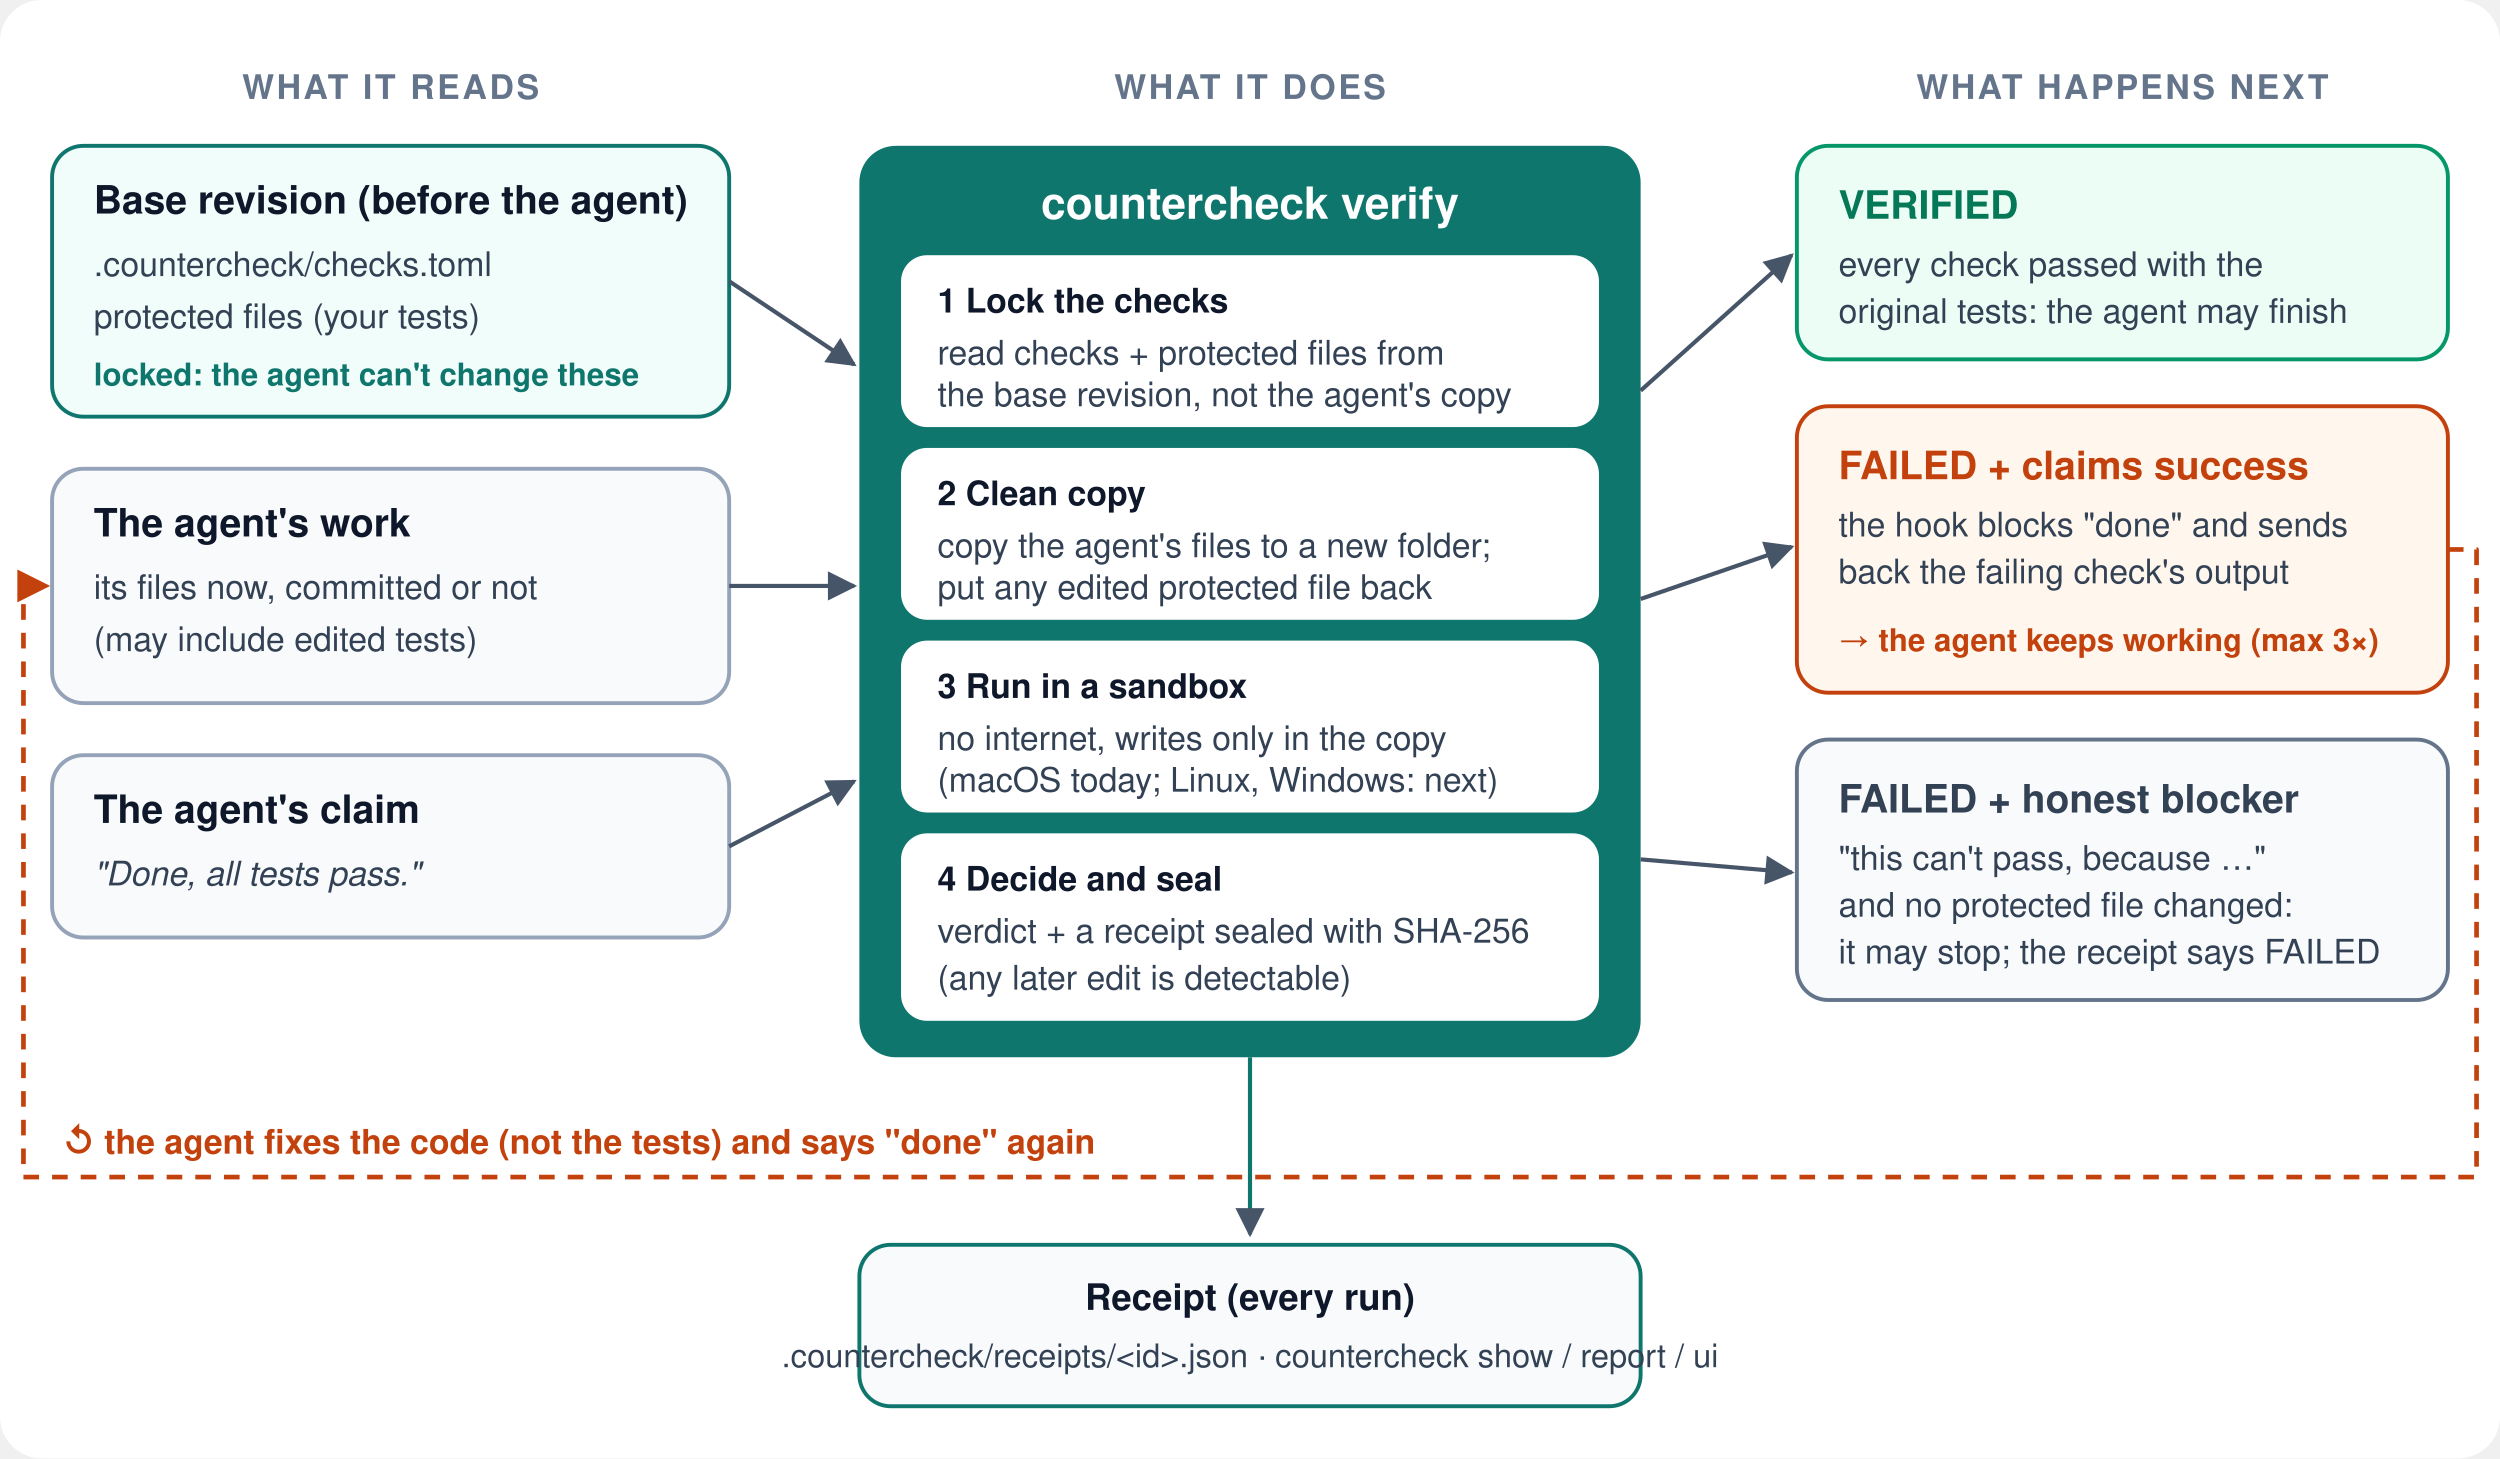
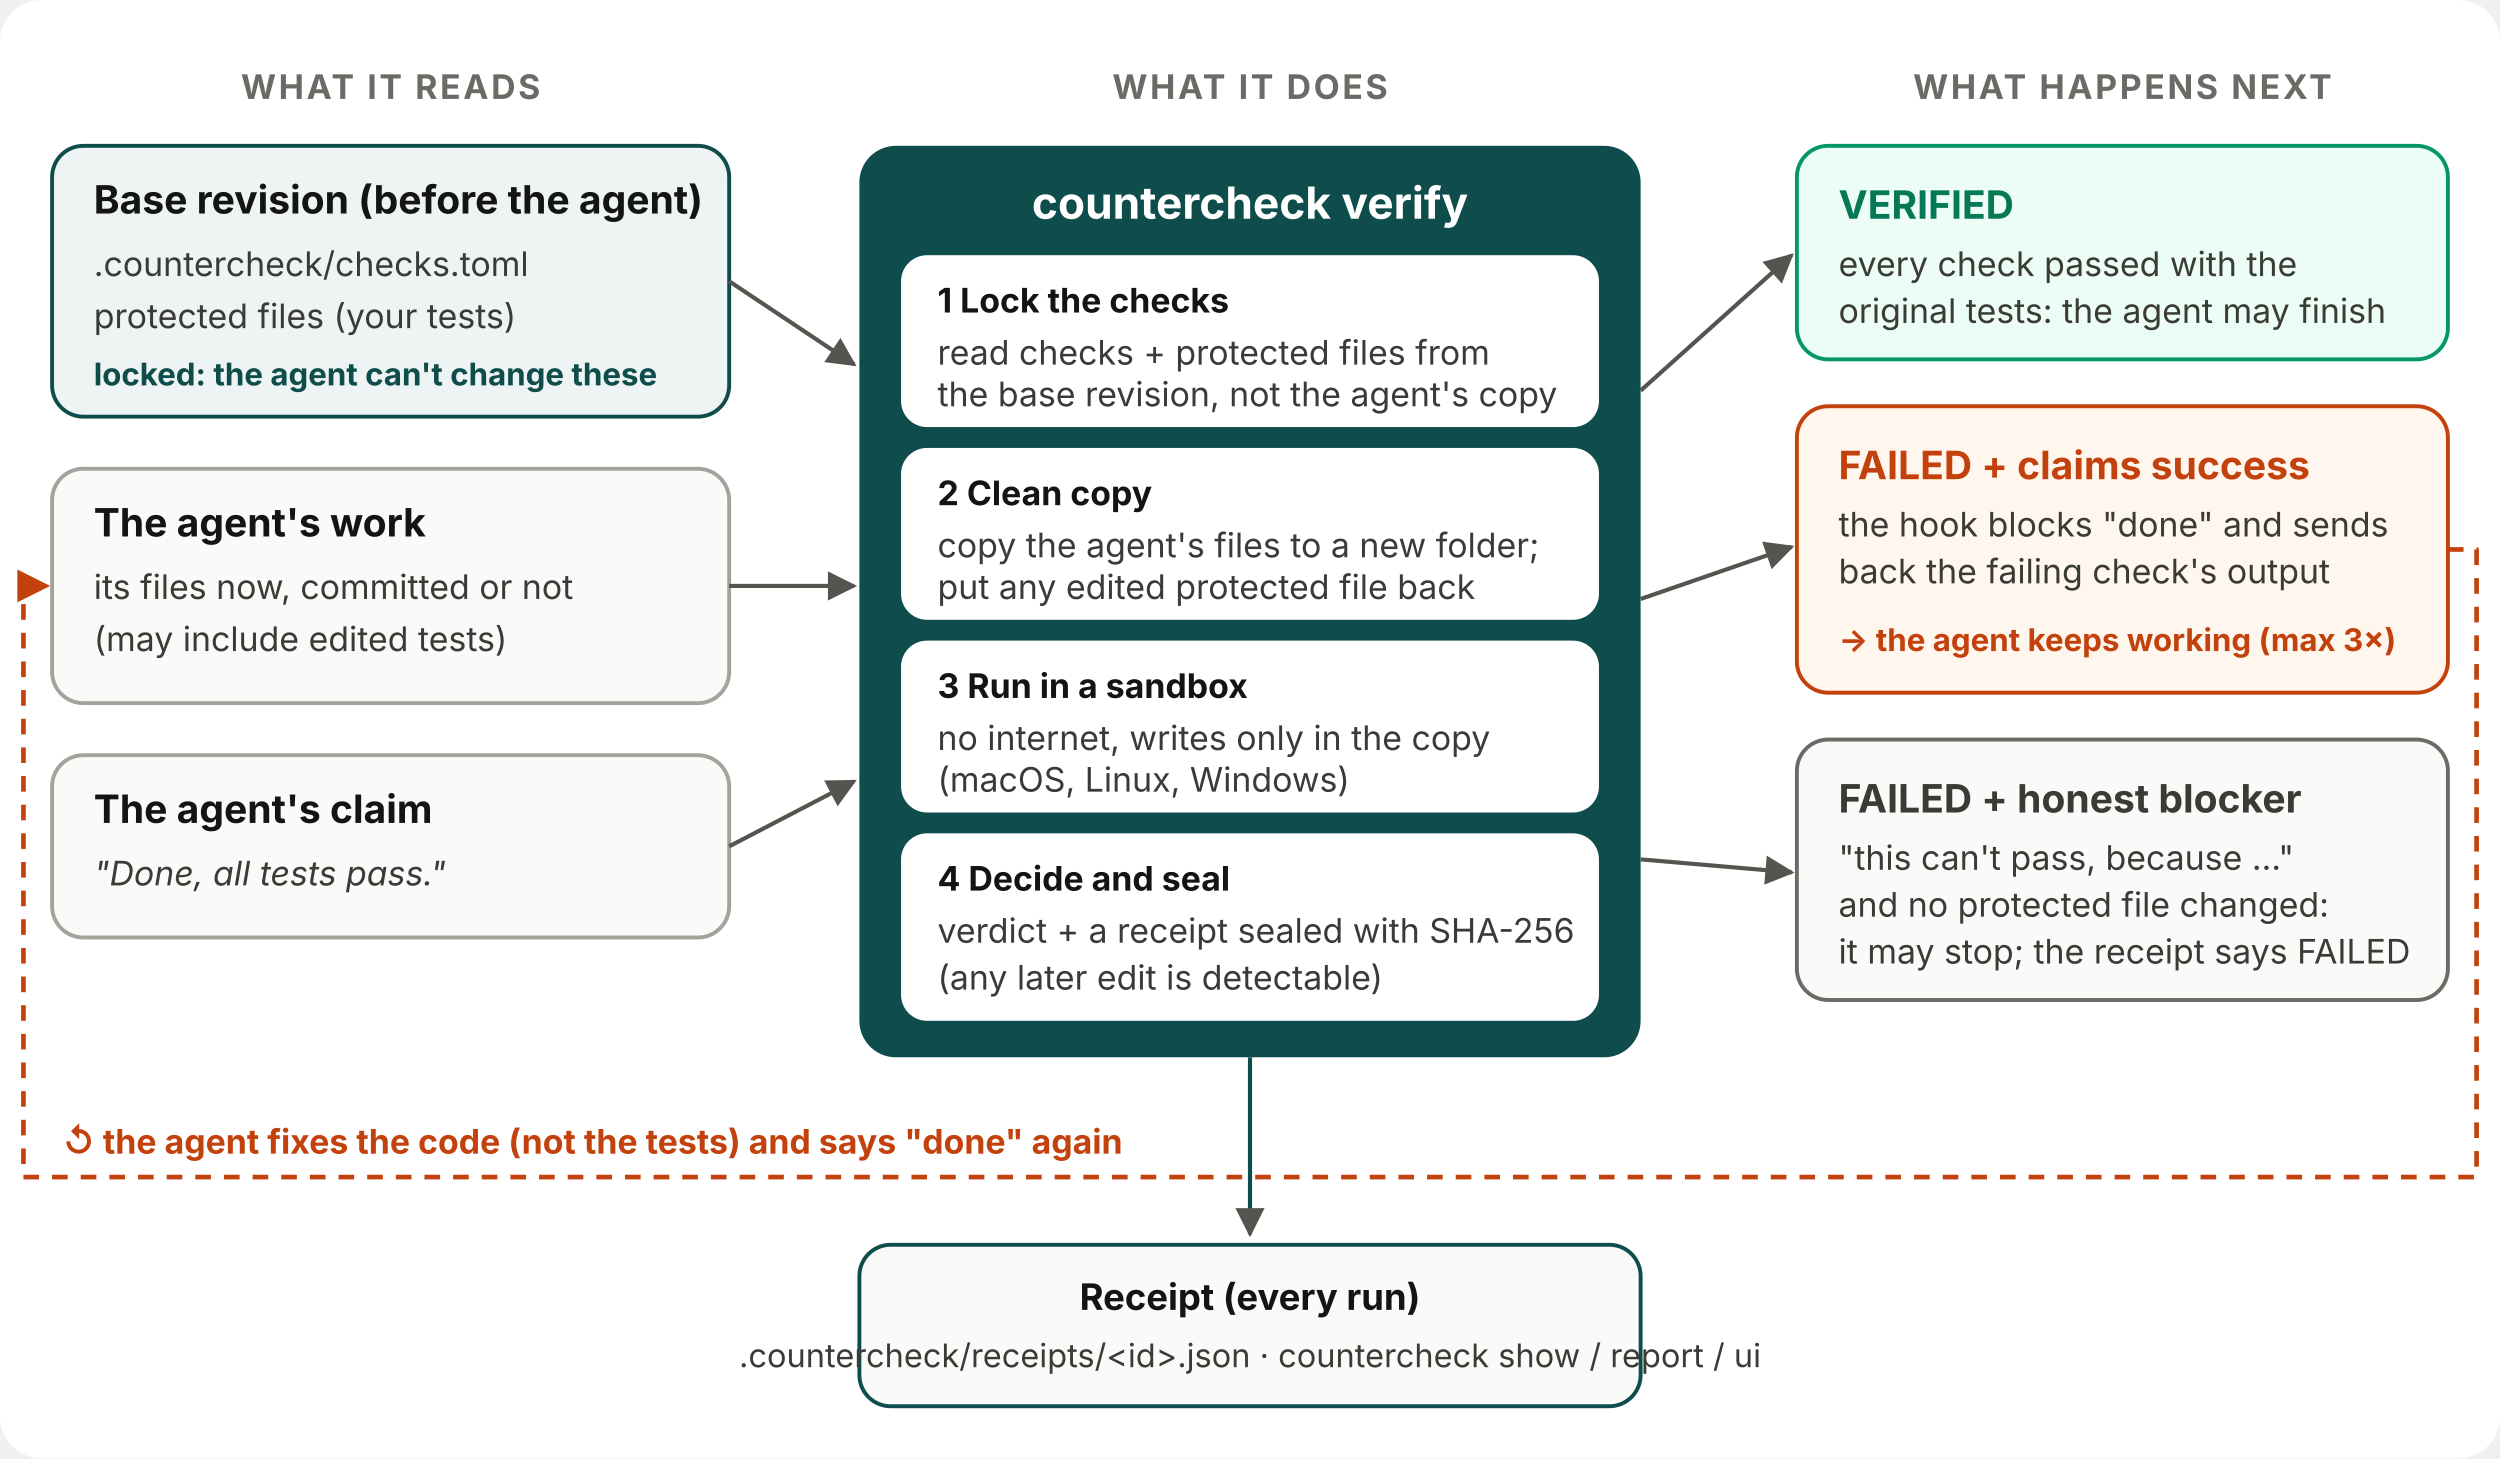
- <svg xmlns="http://www.w3.org/2000/svg" width="960" height="560" viewBox="0 0 960 560" font-family="-apple-system, BlinkMacSystemFont, 'Segoe UI', Helvetica, Arial, sans-serif">
+ <svg xmlns="http://www.w3.org/2000/svg" width="960" height="560" viewBox="0 0 960 560" font-family="Inter, -apple-system, BlinkMacSystemFont, 'Segoe UI', Helvetica, Arial, sans-serif">
  <defs>
    <marker id="arrow" viewBox="0 0 10 10" refX="9" refY="5" markerWidth="7" markerHeight="7" orient="auto-start-reverse">
-       <path d="M0,0 L10,5 L0,10 z" fill="#475569" />
+       <path d="M0,0 L10,5 L0,10 z" fill="#55554F" />
    </marker>
    <marker id="arrowCoral" viewBox="0 0 10 10" refX="9" refY="5" markerWidth="7" markerHeight="7" orient="auto-start-reverse">
      <path d="M0,0 L10,5 L0,10 z" fill="#C2410C" />
    </marker>
  </defs>
  <rect width="960" height="560" rx="16" fill="#FFFFFF" />
-   <text x="150" y="38" text-anchor="middle" font-size="13" font-weight="700" fill="#64748B" letter-spacing="1">WHAT IT READS</text>
-   <text x="480" y="38" text-anchor="middle" font-size="13" font-weight="700" fill="#64748B" letter-spacing="1">WHAT IT DOES</text>
-   <text x="815" y="38" text-anchor="middle" font-size="13" font-weight="700" fill="#64748B" letter-spacing="1">WHAT HAPPENS NEXT</text>
+   <text x="150" y="38" text-anchor="middle" font-size="13" font-weight="700" fill="#6B6B66" letter-spacing="1">WHAT IT READS</text>
+   <text x="480" y="38" text-anchor="middle" font-size="13" font-weight="700" fill="#6B6B66" letter-spacing="1">WHAT IT DOES</text>
+   <text x="815" y="38" text-anchor="middle" font-size="13" font-weight="700" fill="#6B6B66" letter-spacing="1">WHAT HAPPENS NEXT</text>
  <g>
-     <rect x="20" y="56" width="260" height="104" rx="12" fill="#F0FDFA" stroke="#0F766E" stroke-width="1.5" />
-     <text x="36" y="82" font-size="15" font-weight="700" fill="#0F172A">Base revision (before the agent)</text>
-     <text x="36" y="106" font-size="13" fill="#334155">.countercheck/checks.toml</text>
-     <text x="36" y="126" font-size="13" fill="#334155">protected files (your tests)</text>
-     <text x="36" y="148" font-size="12" font-weight="700" fill="#0F766E">locked: the agent can't change these</text>
+     <rect x="20" y="56" width="260" height="104" rx="12" fill="#EEF4F3" stroke="#0F4C4C" stroke-width="1.5" />
+     <text x="36" y="82" font-size="15" font-weight="700" fill="#141414">Base revision (before the agent)</text>
+     <text x="36" y="106" font-size="13" fill="#3A3A36">.countercheck/checks.toml</text>
+     <text x="36" y="126" font-size="13" fill="#3A3A36">protected files (your tests)</text>
+     <text x="36" y="148" font-size="12" font-weight="700" fill="#0F4C4C">locked: the agent can't change these</text>
  </g>
  <g>
-     <rect x="20" y="180" width="260" height="90" rx="12" fill="#F8FAFC" stroke="#94A3B8" stroke-width="1.5" />
-     <text x="36" y="206" font-size="15" font-weight="700" fill="#0F172A">The agent's work</text>
-     <text x="36" y="230" font-size="13" fill="#334155">its files now, committed or not</text>
-     <text x="36" y="250" font-size="13" fill="#334155">(may include edited tests)</text>
+     <rect x="20" y="180" width="260" height="90" rx="12" fill="#FAFAF9" stroke="#A3A39C" stroke-width="1.5" />
+     <text x="36" y="206" font-size="15" font-weight="700" fill="#141414">The agent's work</text>
+     <text x="36" y="230" font-size="13" fill="#3A3A36">its files now, committed or not</text>
+     <text x="36" y="250" font-size="13" fill="#3A3A36">(may include edited tests)</text>
  </g>
  <g>
-     <rect x="20" y="290" width="260" height="70" rx="12" fill="#F8FAFC" stroke="#94A3B8" stroke-width="1.5" />
-     <text x="36" y="316" font-size="15" font-weight="700" fill="#0F172A">The agent's claim</text>
-     <text x="36" y="340" font-size="13" font-style="italic" fill="#334155">"Done, all tests pass."</text>
+     <rect x="20" y="290" width="260" height="70" rx="12" fill="#FAFAF9" stroke="#A3A39C" stroke-width="1.5" />
+     <text x="36" y="316" font-size="15" font-weight="700" fill="#141414">The agent's claim</text>
+     <text x="36" y="340" font-size="13" font-style="italic" fill="#3A3A36">"Done, all tests pass."</text>
  </g>
-   <line x1="280" y1="108" x2="328" y2="140" stroke="#475569" stroke-width="1.6" marker-end="url(#arrow)" />
-   <line x1="280" y1="225" x2="328" y2="225" stroke="#475569" stroke-width="1.6" marker-end="url(#arrow)" />
-   <line x1="280" y1="325" x2="328" y2="300" stroke="#475569" stroke-width="1.6" marker-end="url(#arrow)" />
-   <rect x="330" y="56" width="300" height="350" rx="14" fill="#0F766E" />
+   <line x1="280" y1="108" x2="328" y2="140" stroke="#55554F" stroke-width="1.6" marker-end="url(#arrow)" />
+   <line x1="280" y1="225" x2="328" y2="225" stroke="#55554F" stroke-width="1.6" marker-end="url(#arrow)" />
+   <line x1="280" y1="325" x2="328" y2="300" stroke="#55554F" stroke-width="1.6" marker-end="url(#arrow)" />
+   <rect x="330" y="56" width="300" height="350" rx="14" fill="#0F4C4C" />
  <text x="480" y="84" text-anchor="middle" font-size="17" font-weight="700" fill="#FFFFFF">countercheck verify</text>
-   <g font-size="13" fill="#0F172A">
+   <g font-size="13" fill="#141414">
    <rect x="346" y="98" width="268" height="66" rx="10" fill="#FFFFFF" />
    <text x="360" y="120" font-weight="700">1  Lock the checks</text>
-     <text x="360" y="140" fill="#334155">read checks + protected files from</text>
-     <text x="360" y="156" fill="#334155">the base revision, not the agent's copy</text>
+     <text x="360" y="140" fill="#3A3A36">read checks + protected files from</text>
+     <text x="360" y="156" fill="#3A3A36">the base revision, not the agent's copy</text>
    <rect x="346" y="172" width="268" height="66" rx="10" fill="#FFFFFF" />
    <text x="360" y="194" font-weight="700">2  Clean copy</text>
-     <text x="360" y="214" fill="#334155">copy the agent's files to a new folder;</text>
-     <text x="360" y="230" fill="#334155">put any edited protected file back</text>
+     <text x="360" y="214" fill="#3A3A36">copy the agent's files to a new folder;</text>
+     <text x="360" y="230" fill="#3A3A36">put any edited protected file back</text>
    <rect x="346" y="246" width="268" height="66" rx="10" fill="#FFFFFF" />
    <text x="360" y="268" font-weight="700">3  Run in a sandbox</text>
-     <text x="360" y="288" fill="#334155">no internet, writes only in the copy</text>
-     <text x="360" y="304" fill="#334155">(macOS today; Linux, Windows: next)</text>
+     <text x="360" y="288" fill="#3A3A36">no internet, writes only in the copy</text>
+     <text x="360" y="304" fill="#3A3A36">(macOS, Linux, Windows)</text>
    <rect x="346" y="320" width="268" height="72" rx="10" fill="#FFFFFF" />
    <text x="360" y="342" font-weight="700">4  Decide and seal</text>
-     <text x="360" y="362" fill="#334155">verdict + a receipt sealed with SHA-256</text>
-     <text x="360" y="380" fill="#334155">(any later edit is detectable)</text>
+     <text x="360" y="362" fill="#3A3A36">verdict + a receipt sealed with SHA-256</text>
+     <text x="360" y="380" fill="#3A3A36">(any later edit is detectable)</text>
  </g>
-   <line x1="630" y1="150" x2="688" y2="98" stroke="#475569" stroke-width="1.6" marker-end="url(#arrow)" />
-   <line x1="630" y1="230" x2="688" y2="210" stroke="#475569" stroke-width="1.6" marker-end="url(#arrow)" />
-   <line x1="630" y1="330" x2="688" y2="335" stroke="#475569" stroke-width="1.6" marker-end="url(#arrow)" />
+   <line x1="630" y1="150" x2="688" y2="98" stroke="#55554F" stroke-width="1.6" marker-end="url(#arrow)" />
+   <line x1="630" y1="230" x2="688" y2="210" stroke="#55554F" stroke-width="1.6" marker-end="url(#arrow)" />
+   <line x1="630" y1="330" x2="688" y2="335" stroke="#55554F" stroke-width="1.6" marker-end="url(#arrow)" />
  <g>
    <rect x="690" y="56" width="250" height="82" rx="12" fill="#ECFDF5" stroke="#059669" stroke-width="1.5" />
    <text x="706" y="84" font-size="15" font-weight="700" fill="#047857">VERIFIED</text>
-     <text x="706" y="106" font-size="13" fill="#334155">every check passed with the</text>
-     <text x="706" y="124" font-size="13" fill="#334155">original tests: the agent may finish</text>
+     <text x="706" y="106" font-size="13" fill="#3A3A36">every check passed with the</text>
+     <text x="706" y="124" font-size="13" fill="#3A3A36">original tests: the agent may finish</text>
  </g>
  <g>
    <rect x="690" y="156" width="250" height="110" rx="12" fill="#FFF7ED" stroke="#C2410C" stroke-width="1.5" />
    <text x="706" y="184" font-size="15" font-weight="700" fill="#C2410C">FAILED + claims success</text>
-     <text x="706" y="206" font-size="13" fill="#334155">the hook blocks "done" and sends</text>
-     <text x="706" y="224" font-size="13" fill="#334155">back the failing check's output</text>
+     <text x="706" y="206" font-size="13" fill="#3A3A36">the hook blocks "done" and sends</text>
+     <text x="706" y="224" font-size="13" fill="#3A3A36">back the failing check's output</text>
    <text x="706" y="250" font-size="12" font-weight="700" fill="#C2410C">→ the agent keeps working (max 3×)</text>
  </g>
  <g>
-     <rect x="690" y="284" width="250" height="100" rx="12" fill="#F8FAFC" stroke="#64748B" stroke-width="1.5" />
-     <text x="706" y="312" font-size="15" font-weight="700" fill="#334155">FAILED + honest blocker</text>
-     <text x="706" y="334" font-size="13" fill="#334155">"this can't pass, because …"</text>
-     <text x="706" y="352" font-size="13" fill="#334155">and no protected file changed:</text>
-     <text x="706" y="370" font-size="13" fill="#334155">it may stop; the receipt says FAILED</text>
+     <rect x="690" y="284" width="250" height="100" rx="12" fill="#FAFAF9" stroke="#6B6B66" stroke-width="1.5" />
+     <text x="706" y="312" font-size="15" font-weight="700" fill="#3A3A36">FAILED + honest blocker</text>
+     <text x="706" y="334" font-size="13" fill="#3A3A36">"this can't pass, because …"</text>
+     <text x="706" y="352" font-size="13" fill="#3A3A36">and no protected file changed:</text>
+     <text x="706" y="370" font-size="13" fill="#3A3A36">it may stop; the receipt says FAILED</text>
  </g>
  <path d="M940,211 H951 V452 H9 V225 H18" fill="none" stroke="#C2410C" stroke-width="1.8" stroke-dasharray="6 5" stroke-linejoin="round" marker-end="url(#arrowCoral)" />
  <text x="24" y="443" font-size="13" font-weight="700" fill="#C2410C">↺ the agent fixes the code (not the tests) and says "done" again</text>
-   <rect x="330" y="478" width="300" height="62" rx="12" fill="#F8FAFC" stroke="#0F766E" stroke-width="1.5" />
-   <text x="480" y="503" text-anchor="middle" font-size="14" font-weight="700" fill="#0F172A">Receipt (every run)</text>
-   <text x="480" y="525" text-anchor="middle" font-size="12.5" fill="#334155">.countercheck/receipts/&lt;id&gt;.json · countercheck show / report / ui</text>
-   <line x1="480" y1="406" x2="480" y2="474" stroke="#0F766E" stroke-width="1.6" marker-end="url(#arrow)" />
+   <rect x="330" y="478" width="300" height="62" rx="12" fill="#FAFAF9" stroke="#0F4C4C" stroke-width="1.5" />
+   <text x="480" y="503" text-anchor="middle" font-size="14" font-weight="700" fill="#141414">Receipt (every run)</text>
+   <text x="480" y="525" text-anchor="middle" font-size="12.5" fill="#3A3A36">.countercheck/receipts/&lt;id&gt;.json · countercheck show / report / ui</text>
+   <line x1="480" y1="406" x2="480" y2="474" stroke="#0F4C4C" stroke-width="1.6" marker-end="url(#arrow)" />
</svg>
